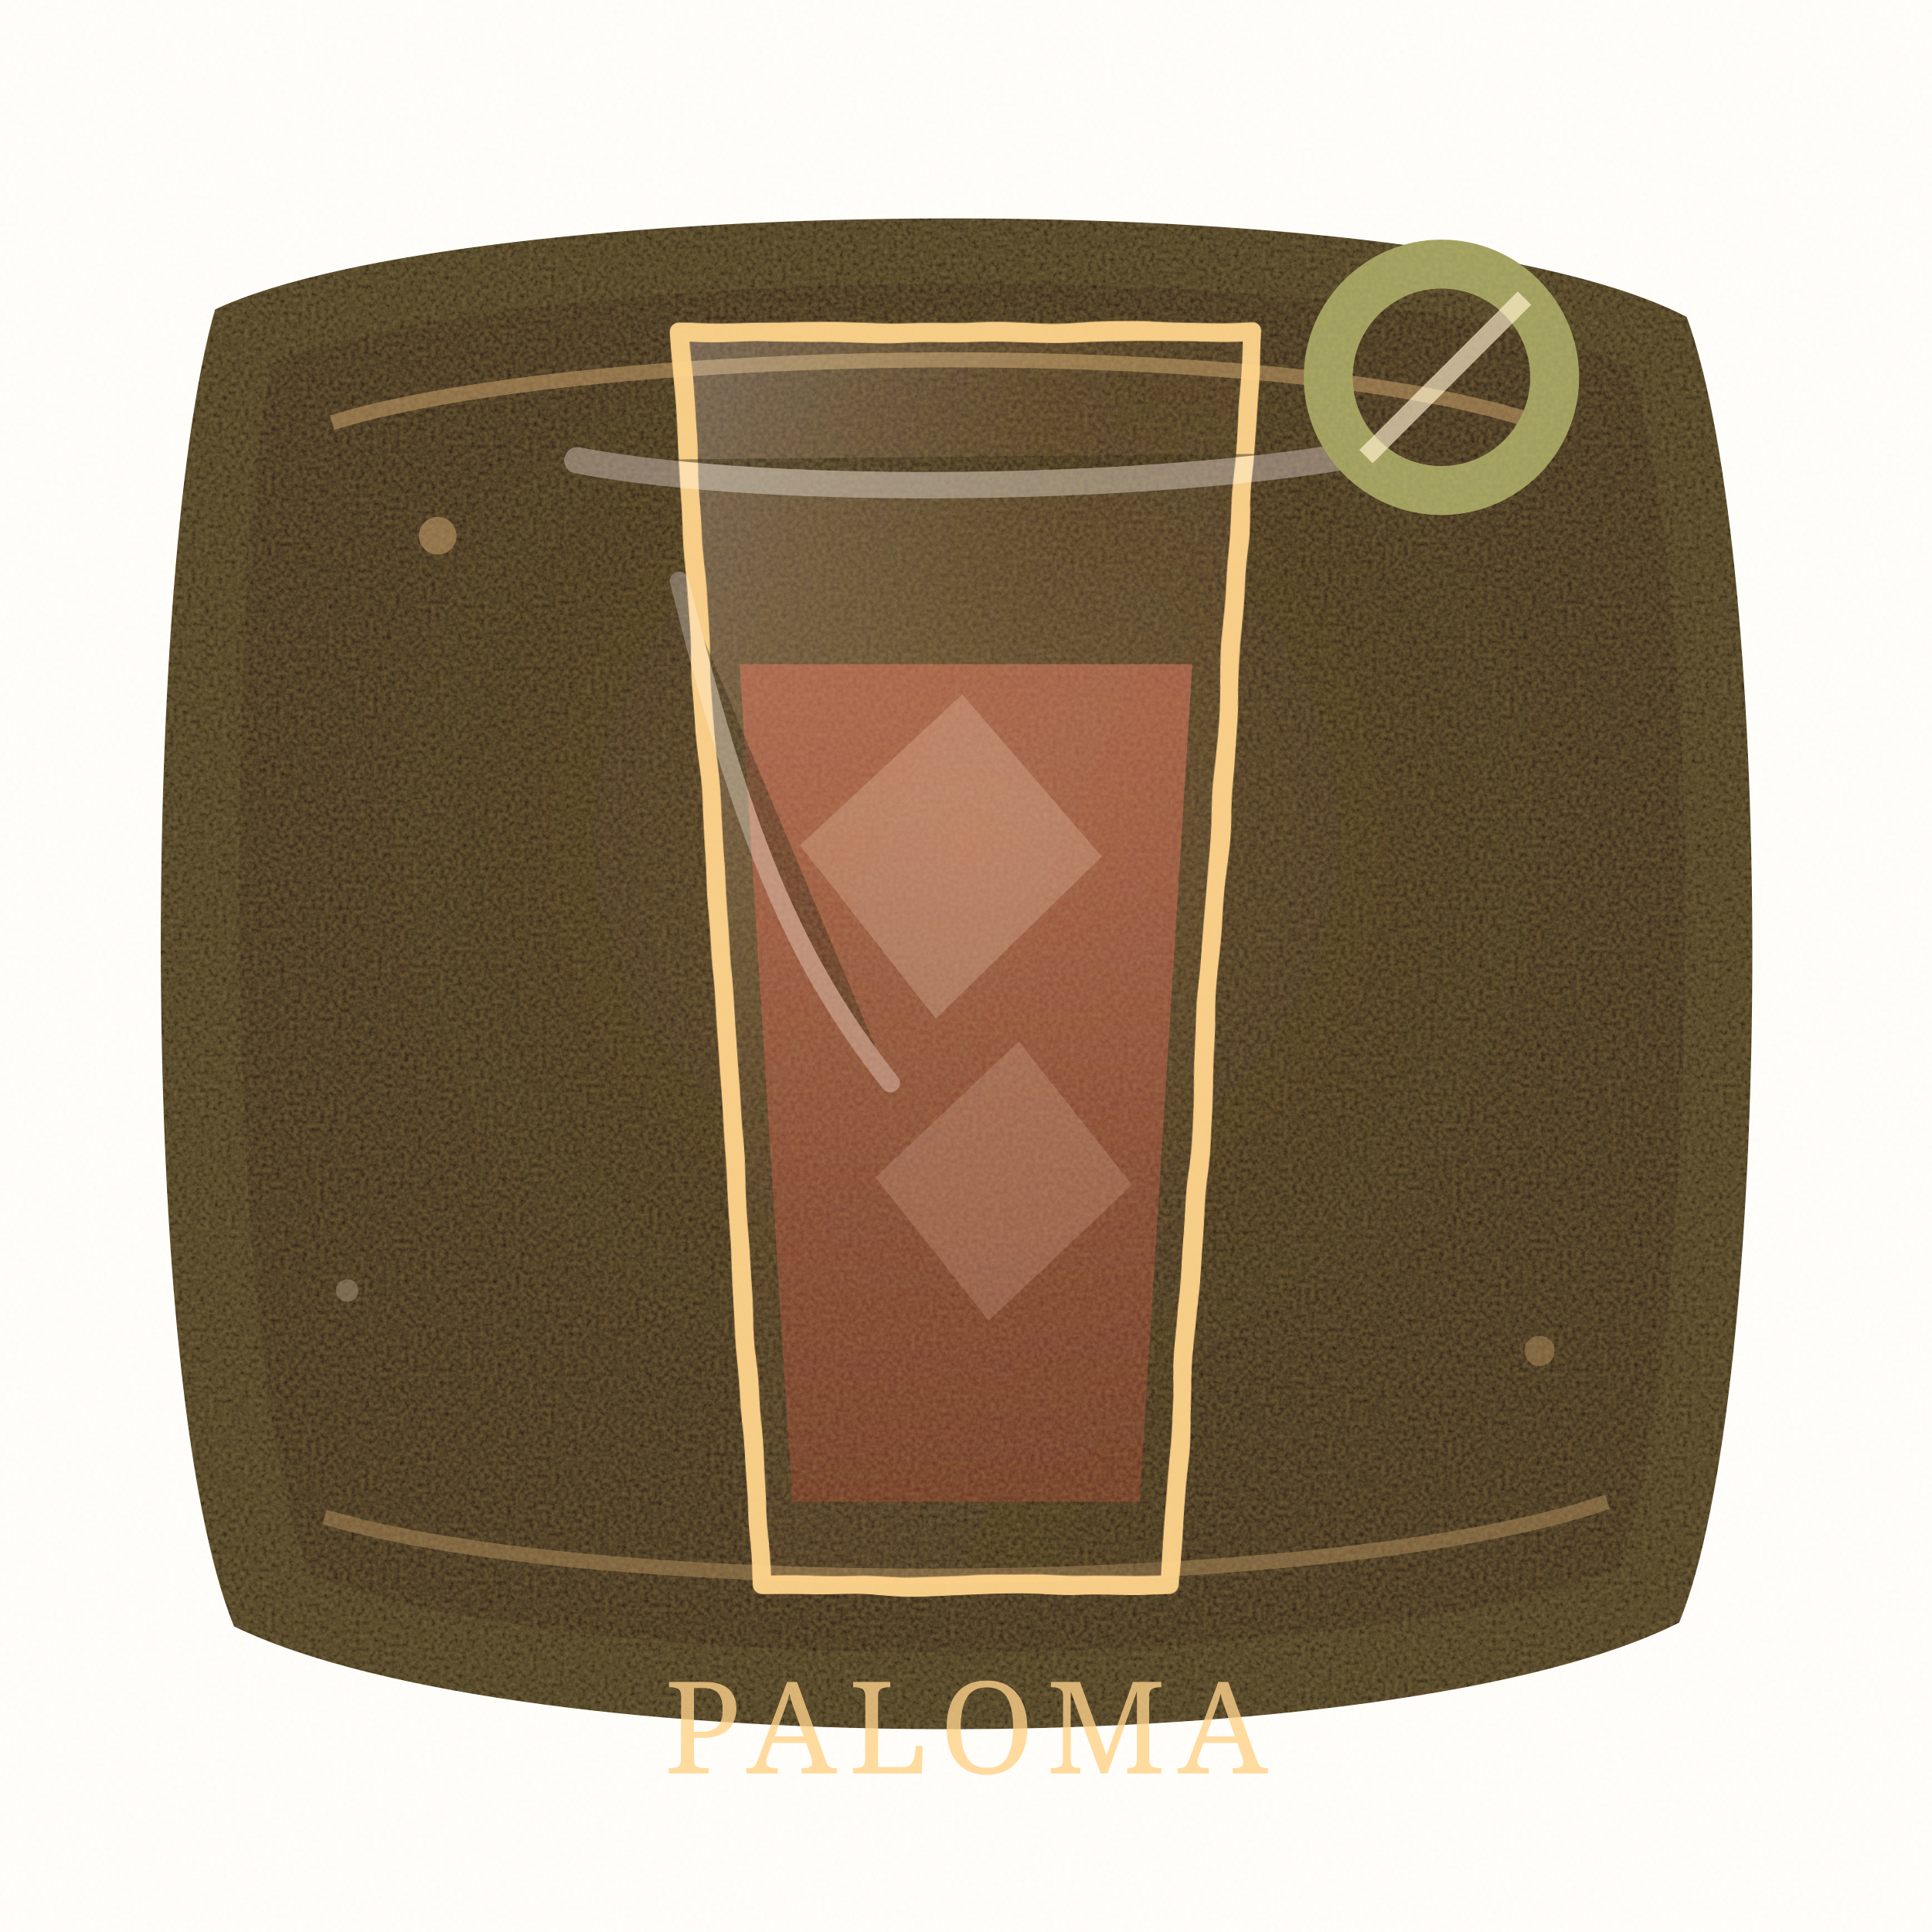
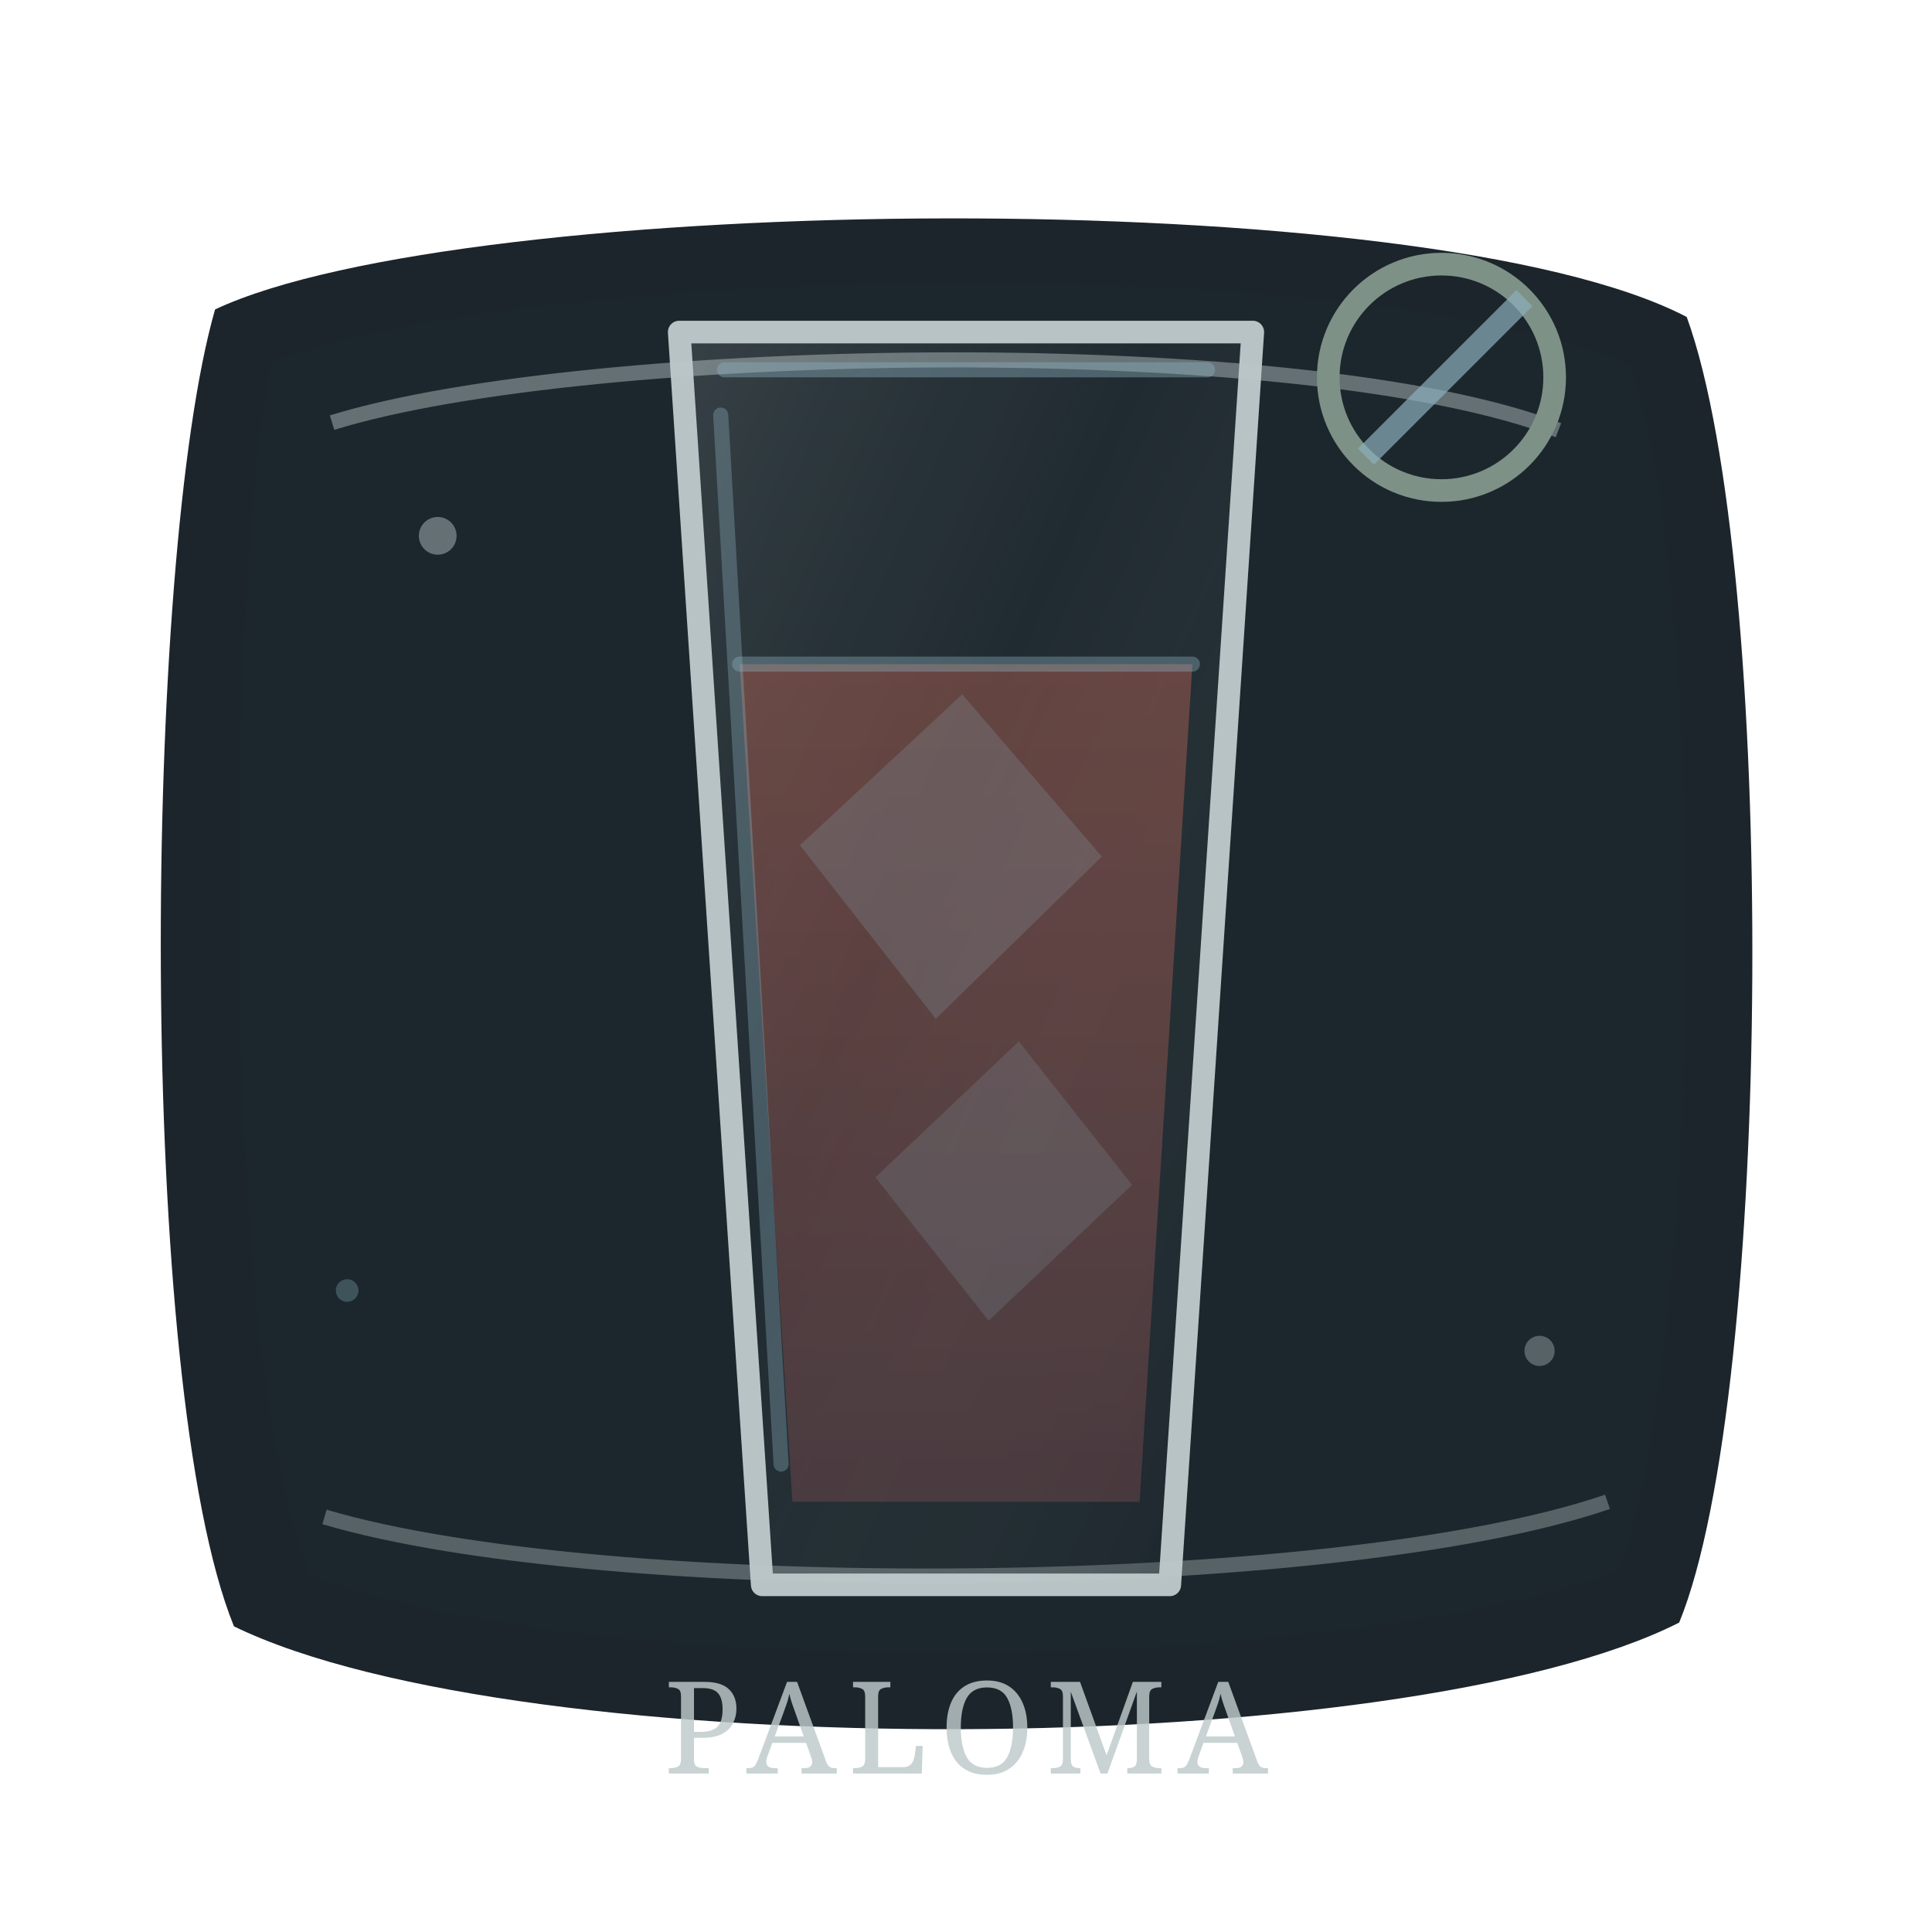
<svg xmlns="http://www.w3.org/2000/svg" viewBox="0 0 512 512" role="img" aria-label="Paloma drink label">
  <defs>
-     <filter id="paper" x="-20%" y="-20%" width="140%" height="140%">
-       <feTurbulence type="fractalNoise" baseFrequency="0.85" numOctaves="4" seed="102" result="noise" />
-       <feColorMatrix in="noise" type="matrix" values="0 0 0 0 0.95 0 0 0 0 0.78 0 0 0 0 0.45 0 0 0 .16 0" />
-       <feBlend in="SourceGraphic" mode="soft-light" />
-     </filter>
-     <filter id="ink" x="-20%" y="-20%" width="140%" height="140%">
-       <feTurbulence type="fractalNoise" baseFrequency="0.035" numOctaves="2" seed="78" result="wobble" />
-       <feDisplacementMap in="SourceGraphic" in2="wobble" scale="2.1" />
-     </filter>
    <linearGradient id="glass" x1="0" x2="1" y1="0" y2="1">
-       <stop offset="0" stop-color="#fff7e8" stop-opacity=".34" />
-       <stop offset=".42" stop-color="#ffd28a" stop-opacity=".08" />
-       <stop offset="1" stop-color="#0c0705" stop-opacity=".2" />
+       <stop offset="0" stop-color="#e5e8e5" stop-opacity=".14" />
+       <stop offset=".42" stop-color="#bdc9ca" stop-opacity=".025" />
+       <stop offset="1" stop-color="#0b1118" stop-opacity=".2" />
    </linearGradient>
    <linearGradient id="liquid" x1="0" x2="0" y1="0" y2="1">
-       <stop offset="0" stop-color="#cc6a58" stop-opacity=".86" />
-       <stop offset="1" stop-color="#7f3029" stop-opacity=".96" />
+       <stop offset="0" stop-color="#cc6a58" stop-opacity=".52" />
+       <stop offset="1" stop-color="#70474c" stop-opacity=".64" />
    </linearGradient>
-     <radialGradient id="glow" cx="50%" cy="42%" r="58%">
-       <stop offset="0" stop-color="#ffd28a" stop-opacity=".26" />
-       <stop offset="1" stop-color="#0c0705" stop-opacity="0" />
-     </radialGradient>
  </defs>
  <rect width="512" height="512" fill="none" />
-   <g filter="url(#paper)">
-     <path d="M57 82 C123 51 378 48 447 84 C471 150 470 369 445 430 C372 467 138 468 62 431 C36 367 38 148 57 82 Z" fill="#140905" opacity=".94" />
-     <path d="M72 96 C140 70 363 66 432 97 C453 160 451 354 429 416 C356 444 153 446 82 417 C58 356 60 158 72 96 Z" fill="#24130b" opacity=".62" />
-     <path d="M88 112 C156 91 346 88 413 114" stroke="#ffd28a" stroke-width="4" opacity=".45" fill="none" />
-     <path d="M86 402 C160 424 353 423 426 398" stroke="#ffd28a" stroke-width="4" opacity=".36" fill="none" />
-     <circle cx="116" cy="142" r="5" fill="#ffd28a" opacity=".45" />
-     <circle cx="408" cy="358" r="4" fill="#ffd28a" opacity=".36" />
-     <circle cx="92" cy="342" r="3" fill="#fff1cc" opacity=".32" />
-     <ellipse cx="256" cy="248" rx="174" ry="166" fill="url(#glow)" />
-     <path filter="url(#ink)" stroke="#ffd28a" stroke-width="5" stroke-linejoin="round" fill="url(#glass)" opacity=".96" d="M180 88 L332 88 L310 420 L202 420 Z" />
+   <g>
+     <path d="M57 82 C123 51 378 48 447 84 C471 150 470 369 445 430 C372 467 138 468 62 431 C36 367 38 148 57 82 Z" fill="#0e171e" opacity=".94" />
+     <path d="M72 96 C140 70 363 66 432 97 C453 160 451 354 429 416 C356 444 153 446 82 417 C58 356 60 158 72 96 Z" fill="#1c282f" opacity=".62" />
+     <path d="M88 112 C156 91 346 88 413 114" stroke="#bdc9ca" stroke-width="4" opacity=".45" fill="none" />
+     <path d="M86 402 C160 424 353 423 426 398" stroke="#bdc9ca" stroke-width="4" opacity=".36" fill="none" />
+     <circle cx="116" cy="142" r="5" fill="#bdc9ca" opacity=".45" />
+     <circle cx="408" cy="358" r="4" fill="#bdc9ca" opacity=".36" />
+     <circle cx="92" cy="342" r="3" fill="#8bafbc" opacity=".32" />
+     <path stroke="#bdc9ca" stroke-width="6" stroke-linejoin="round" fill="url(#glass)" opacity=".96" d="M180 88 L332 88 L310 420 L202 420 Z" />
    <path d="M196 176 L316 176 L302 398 L210 398 Z" fill="url(#liquid)" opacity=".76" />
-     <path d="M212 224 L255 184 L292 227 L248 270 Z" fill="#fff1cc" opacity=".22" />
-     <path d="M232 312 L270 276 L300 314 L262 350 Z" fill="#fff1cc" opacity=".18" />
-     <path d="M153 122 C206 132 308 130 362 120" stroke="#fff7e8" stroke-width="7" stroke-linecap="round" opacity=".42" />
-     <path d="M180 154 C196 218 209 253 236 287" stroke="#fff7e8" stroke-width="5" stroke-linecap="round" opacity=".35" />
-     <circle cx="382" cy="100" r="30" fill="none" stroke="#9a9b5d" stroke-width="13" />
-     <path d="M362 121 L404 79" stroke="#fff1cc" stroke-width="5" opacity=".7" />
-     <text x="256" y="470" text-anchor="middle" fill="#ffd28a" opacity=".82" font-family="Georgia, serif" font-size="34" letter-spacing="3">PALOMA</text>
+     <path d="M196 176 L316 176" fill="none" stroke="#8bafbc" stroke-width="4" stroke-linecap="round" opacity=".38" />
+     <path d="M212 224 L255 184 L292 227 L248 270 Z" fill="#8bafbc" opacity=".22" />
+     <path d="M232 312 L270 276 L300 314 L262 350 Z" fill="#8bafbc" opacity=".18" />
+     <path d="M192 98 L320 98" stroke="#8bafbc" stroke-width="4" stroke-linecap="round" opacity=".42" />
+     <path d="M191 110 L207 388" stroke="#8bafbc" stroke-width="4" stroke-linecap="round" opacity=".35" />
+     <circle cx="382" cy="100" r="30" fill="none" stroke="#7d9187" stroke-width="6" />
+     <path d="M362 121 L404 79" stroke="#8bafbc" stroke-width="6" opacity=".7" />
+     <text x="256" y="470" text-anchor="middle" fill="#bdc9ca" opacity=".82" font-family="Georgia, serif" font-size="34" letter-spacing="3">PALOMA</text>
  </g>
</svg>
